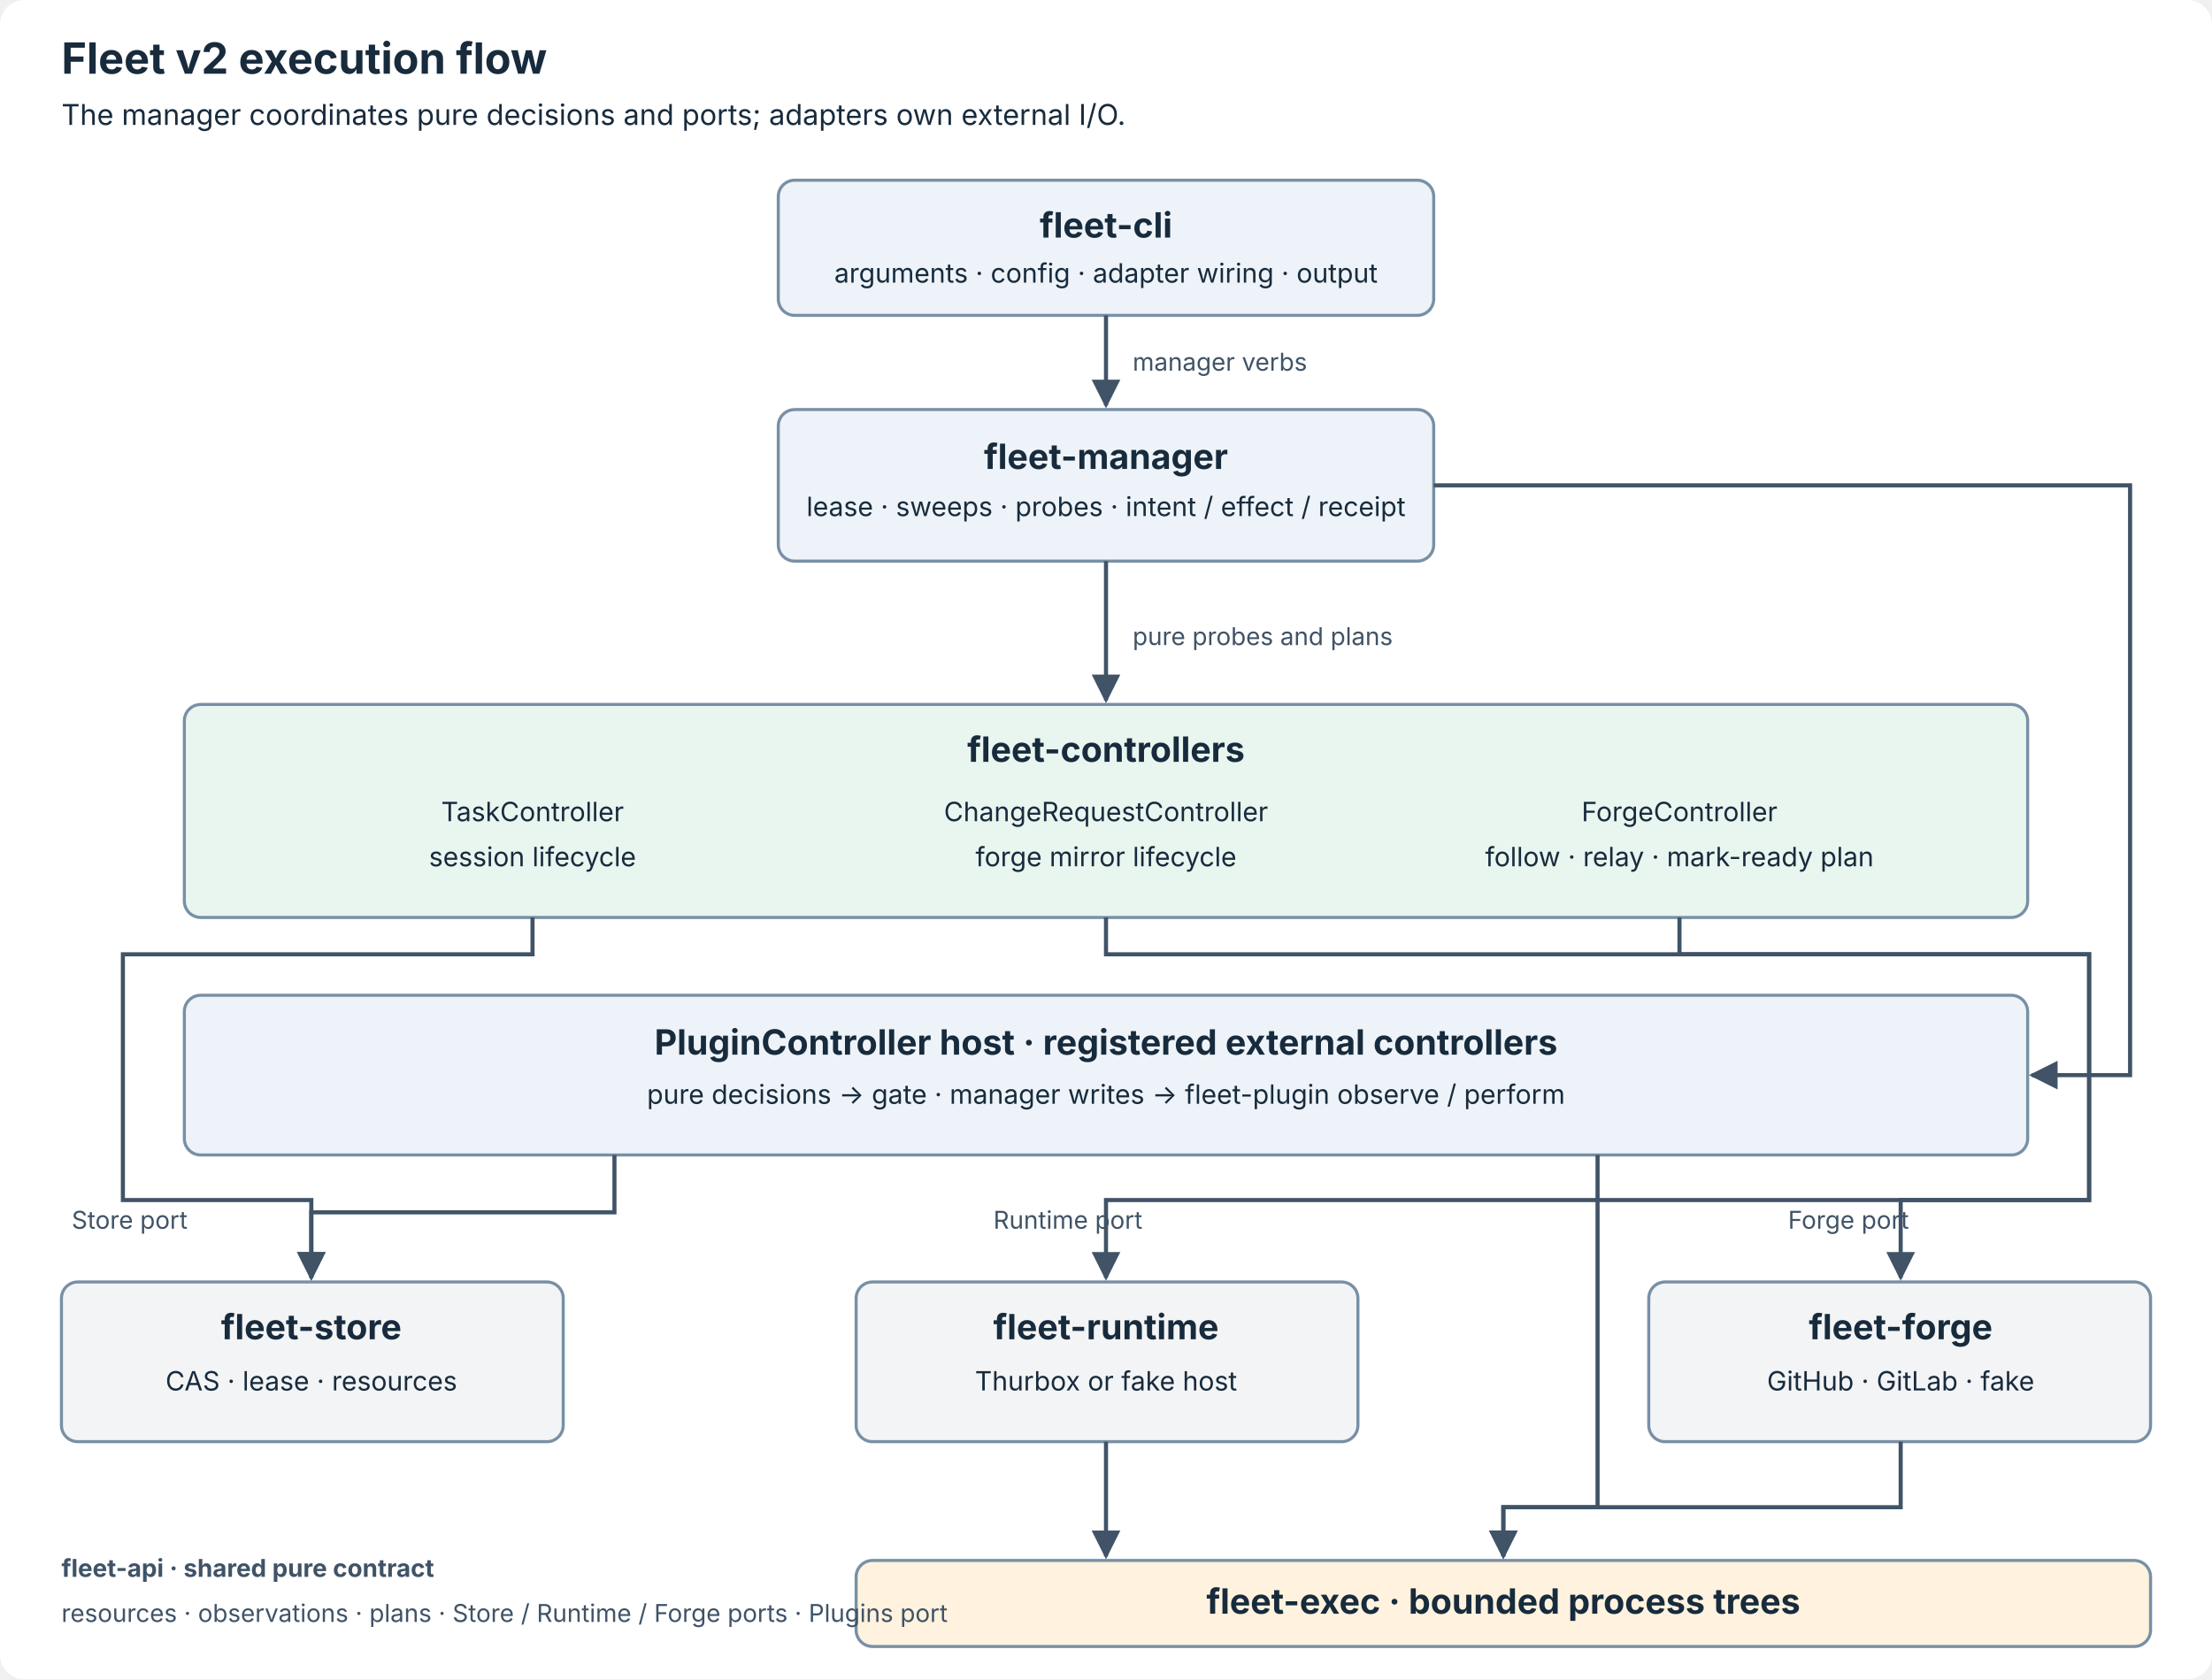
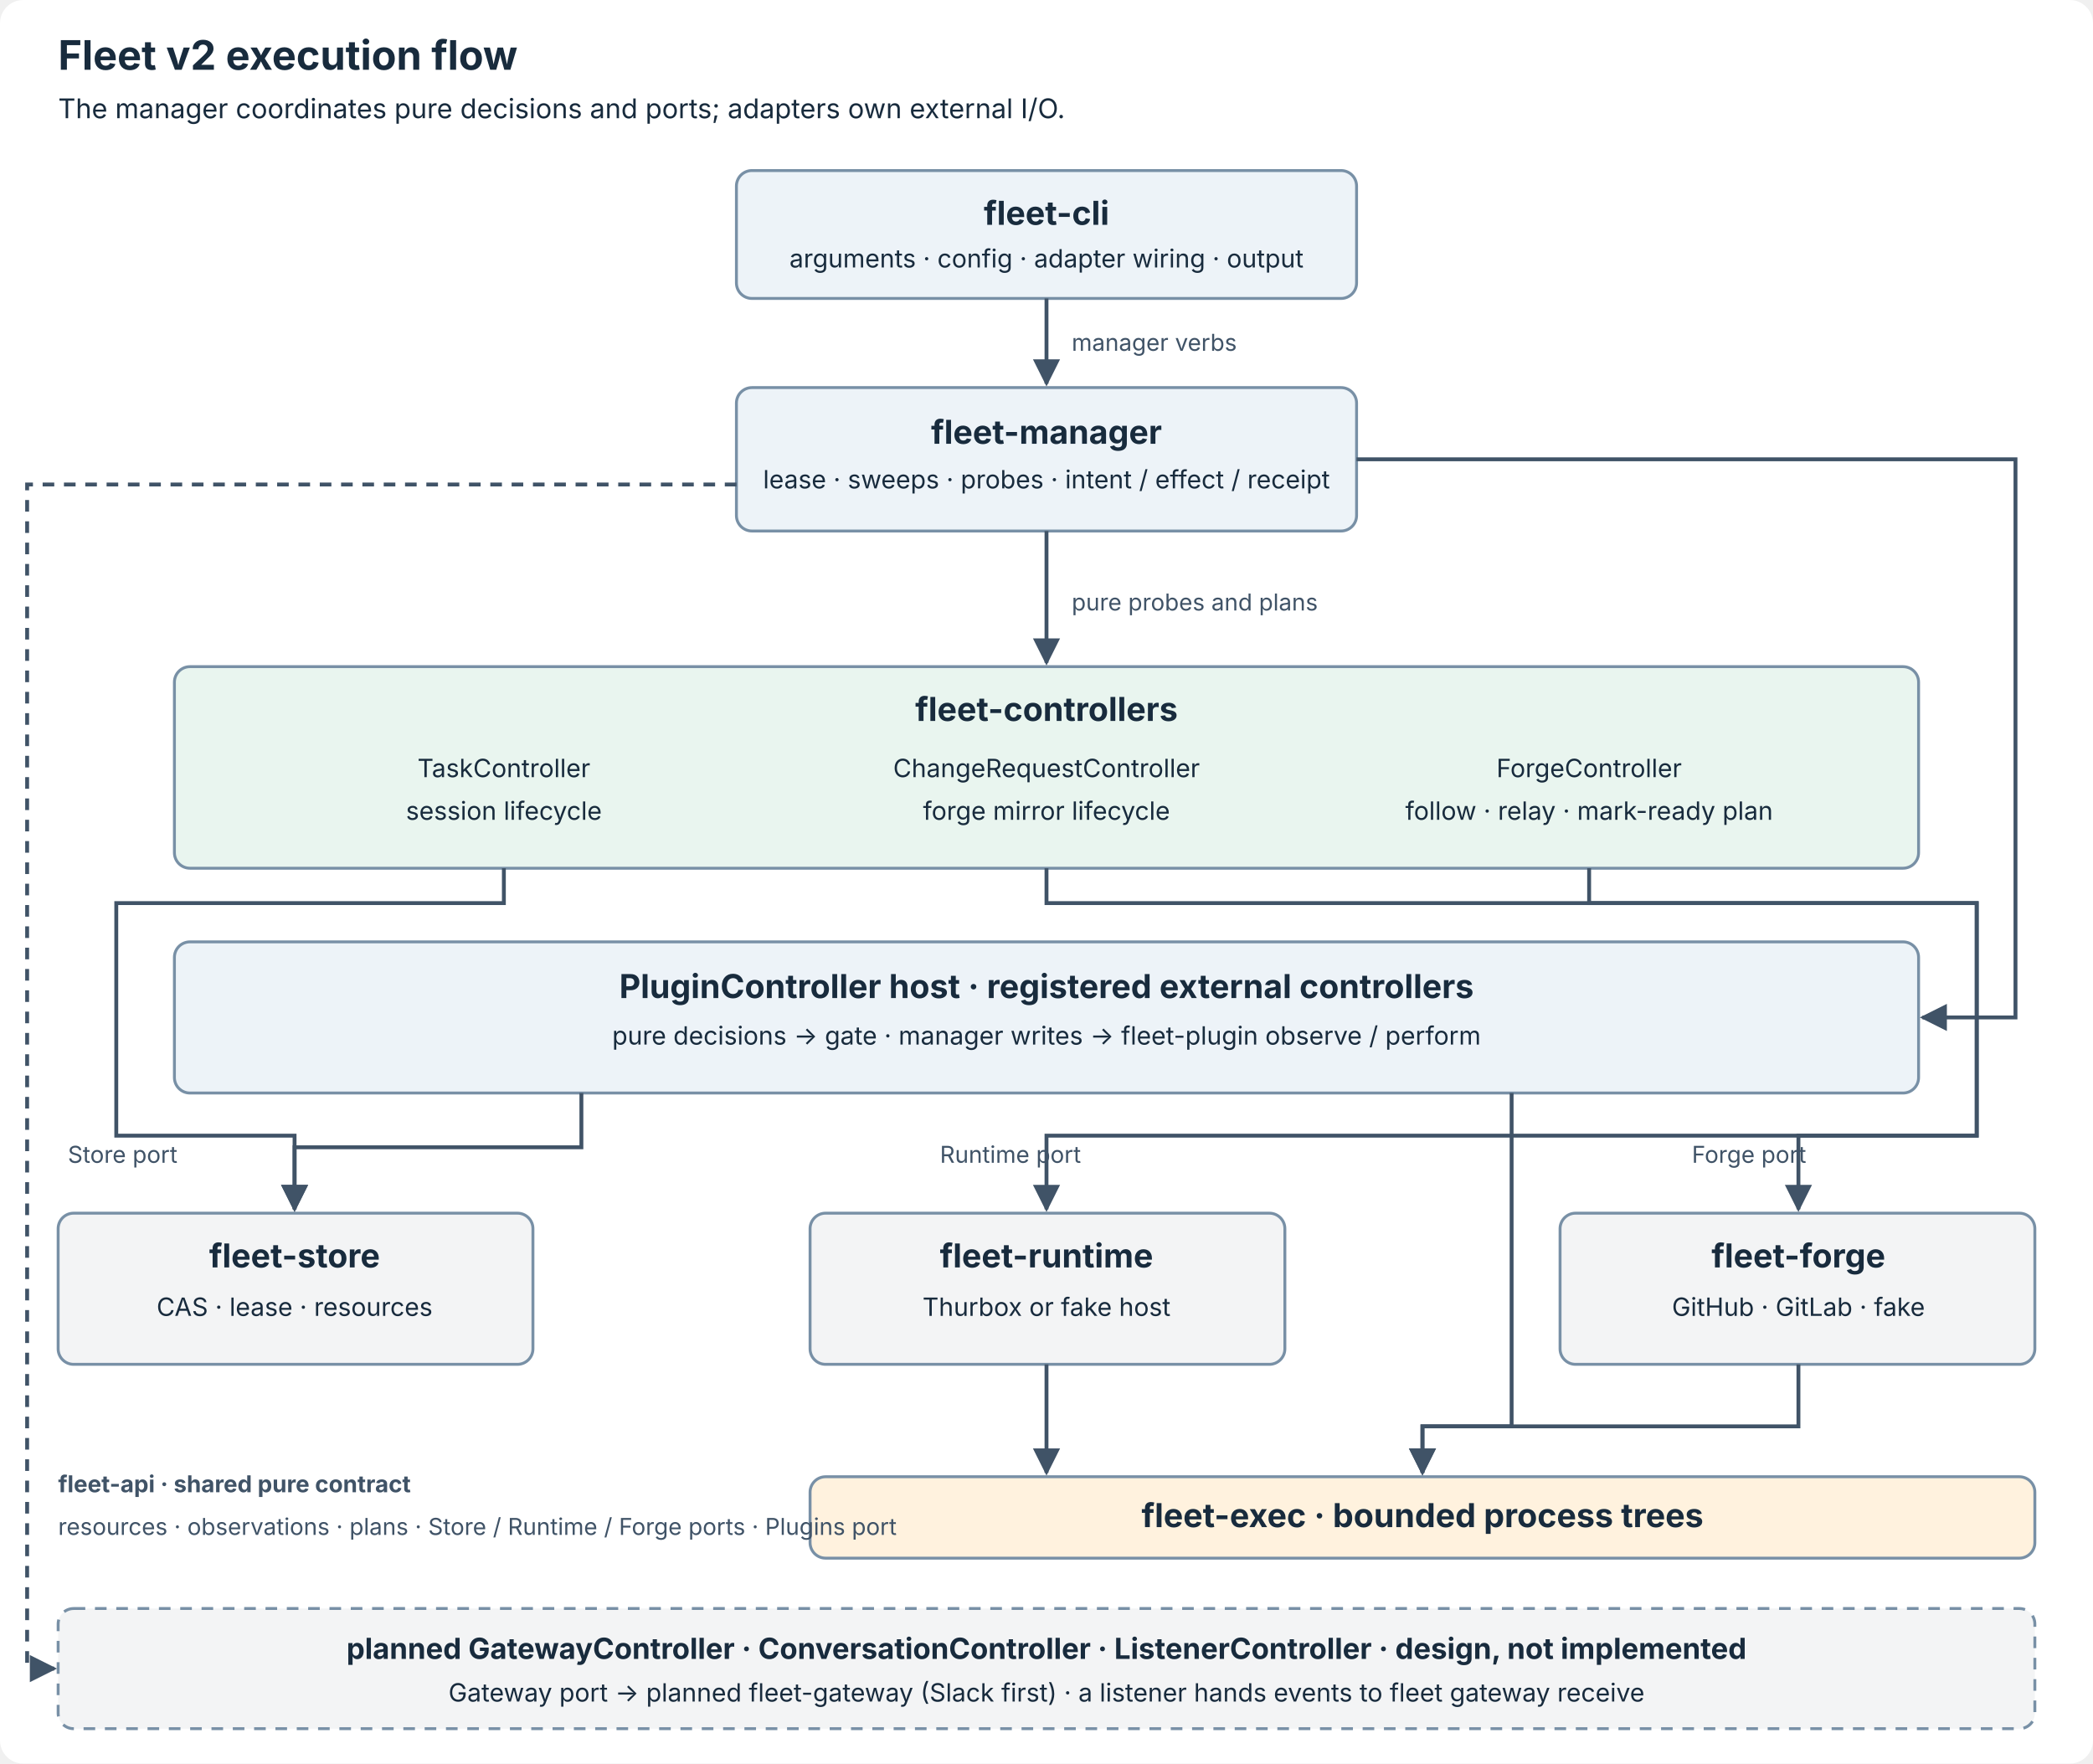
- <svg xmlns="http://www.w3.org/2000/svg" viewBox="0 0 1080 820" role="img" aria-labelledby="title desc">
+ <svg xmlns="http://www.w3.org/2000/svg" viewBox="0 0 1080 910" role="img" aria-labelledby="title desc">
  <style>
  svg { color-scheme:light dark } .background{fill:#fff} .ink{fill:#182b3d} .muted{fill:#405367}
  .box{stroke:#7890a6;stroke-width:1.5} .pure{fill:#e9f5ef} .orchestration{fill:#edf3f8} .adapter{fill:#f3f4f5} .process{fill:#fff2de}
  .arrow{fill:none;stroke:#405367;stroke-width:2;marker-end:url(#arrow)} .arrowhead{fill:#405367}
  @media (prefers-color-scheme: light) { .background{fill:#fff} .ink{fill:#182b3d} }
  @media (prefers-color-scheme: dark) { .background{fill:#101820} .ink{fill:#e6edf3} .muted{fill:#a9bdd0} .box{stroke:#71869a} .pure{fill:#173b2d} .orchestration{fill:#1d2a36} .adapter{fill:#202a33} .process{fill:#493517} .arrow{stroke:#a9bdd0} .arrowhead{fill:#a9bdd0} }
</style>
  <defs>
    <marker id="arrow" viewBox="0 0 10 10" refX="9" refY="5" markerWidth="7" markerHeight="7" orient="auto">
      <path class="arrowhead" d="M0 0 L10 5 L0 10 Z" />
    </marker>
  </defs>
-   <rect class="background" width="1080" height="820" rx="12" />
+   <rect class="background" width="1080" height="910" rx="12" />
  <g font-family="system-ui,-apple-system,Segoe UI,sans-serif" class="ink">
    <text x="30" y="36" font-size="21" font-weight="700">Fleet v2 execution flow</text>
    <text x="30" y="61" font-size="14">The manager coordinates pure decisions and ports; adapters own external I/O.</text>
    <g class="box">
      <rect class="orchestration" x="380" y="88" width="320" height="66" rx="8" />
      <rect class="orchestration" x="380" y="200" width="320" height="74" rx="8" />
      <rect class="pure" x="90" y="344" width="900" height="104" rx="8" />
      <rect class="orchestration" x="90" y="486" width="900" height="78" rx="8" />
      <rect class="adapter" x="30" y="626" width="245" height="78" rx="8" />
      <rect class="adapter" x="418" y="626" width="245" height="78" rx="8" />
      <rect class="adapter" x="805" y="626" width="245" height="78" rx="8" />
      <rect class="process" x="418" y="762" width="632" height="42" rx="8" />
+       <rect class="adapter" x="30" y="830" width="1020" height="62" rx="8" stroke-dasharray="6 5" />
    </g>
    <g text-anchor="middle">
      <g font-size="17" font-weight="650">
        <text x="540" y="116">fleet-cli</text>
        <text x="540" y="229">fleet-manager</text>
        <text x="540" y="372">fleet-controllers</text>
        <text x="540" y="515">PluginController host · registered external controllers</text>
        <text x="152" y="654">fleet-store</text>
        <text x="540" y="654">fleet-runtime</text>
        <text x="928" y="654">fleet-forge</text>
        <text x="734" y="788">fleet-exec · bounded process trees</text>
      </g>
      <g font-size="13">
        <text x="540" y="138">arguments · config · adapter wiring · output</text>
        <text x="540" y="252">lease · sweeps · probes · intent / effect / receipt</text>
        <text x="260" y="401">TaskController</text>
        <text x="540" y="401">ChangeRequestController</text>
        <text x="820" y="401">ForgeController</text>
        <text x="260" y="423">session lifecycle</text>
        <text x="540" y="423">forge mirror lifecycle</text>
        <text x="820" y="423">follow · relay · mark-ready plan</text>
        <text x="540" y="539">pure decisions → gate · manager writes → fleet-plugin observe / perform</text>
        <text x="152" y="679">CAS · lease · resources</text>
        <text x="540" y="679">Thurbox or fake host</text>
        <text x="928" y="679">GitHub · GitLab · fake</text>
      </g>
    </g>
    <g class="arrow">
      <path d="M540 154 V198" />
      <path d="M540 274 V342" />
      <path d="M260 448 V466 H60 V586 H152 V624" />
      <path d="M540 448 V466 H1020 V586 H540 V624" />
      <path d="M820 448 V466 H1020 V586 H928 V624" />
      <path d="M700 237 H1040 V525 H992" />
      <path d="M300 564 V592 H152 V624" />
      <path d="M780 564 V736 H734 V760" />
      <path d="M540 704 V760" />
      <path d="M928 704 V736 H734 V760" />
    </g>
+     <text x="540" y="856" font-size="15" font-weight="650" text-anchor="middle">planned GatewayController · ConversationController · ListenerController · design, not implemented</text>
+     <text x="540" y="878" font-size="13" text-anchor="middle">Gateway port → planned fleet-gateway (Slack first) · a listener hands events to fleet gateway receive</text>
+     <path class="arrow" d="M380 250 H14 V861 H28" stroke-dasharray="6 5" />
    <g class="muted" font-size="12">
      <text x="553" y="181">manager verbs</text>
      <text x="553" y="315">pure probes and plans</text>
      <text x="35" y="600">Store port</text>
      <text x="485" y="600">Runtime port</text>
      <text x="873" y="600">Forge port</text>
      <text x="30" y="770" font-weight="650">fleet-api · shared pure contract</text>
      <text x="30" y="792">resources · observations · plans · Store / Runtime / Forge ports · Plugins port</text>
    </g>
  </g>
</svg>
